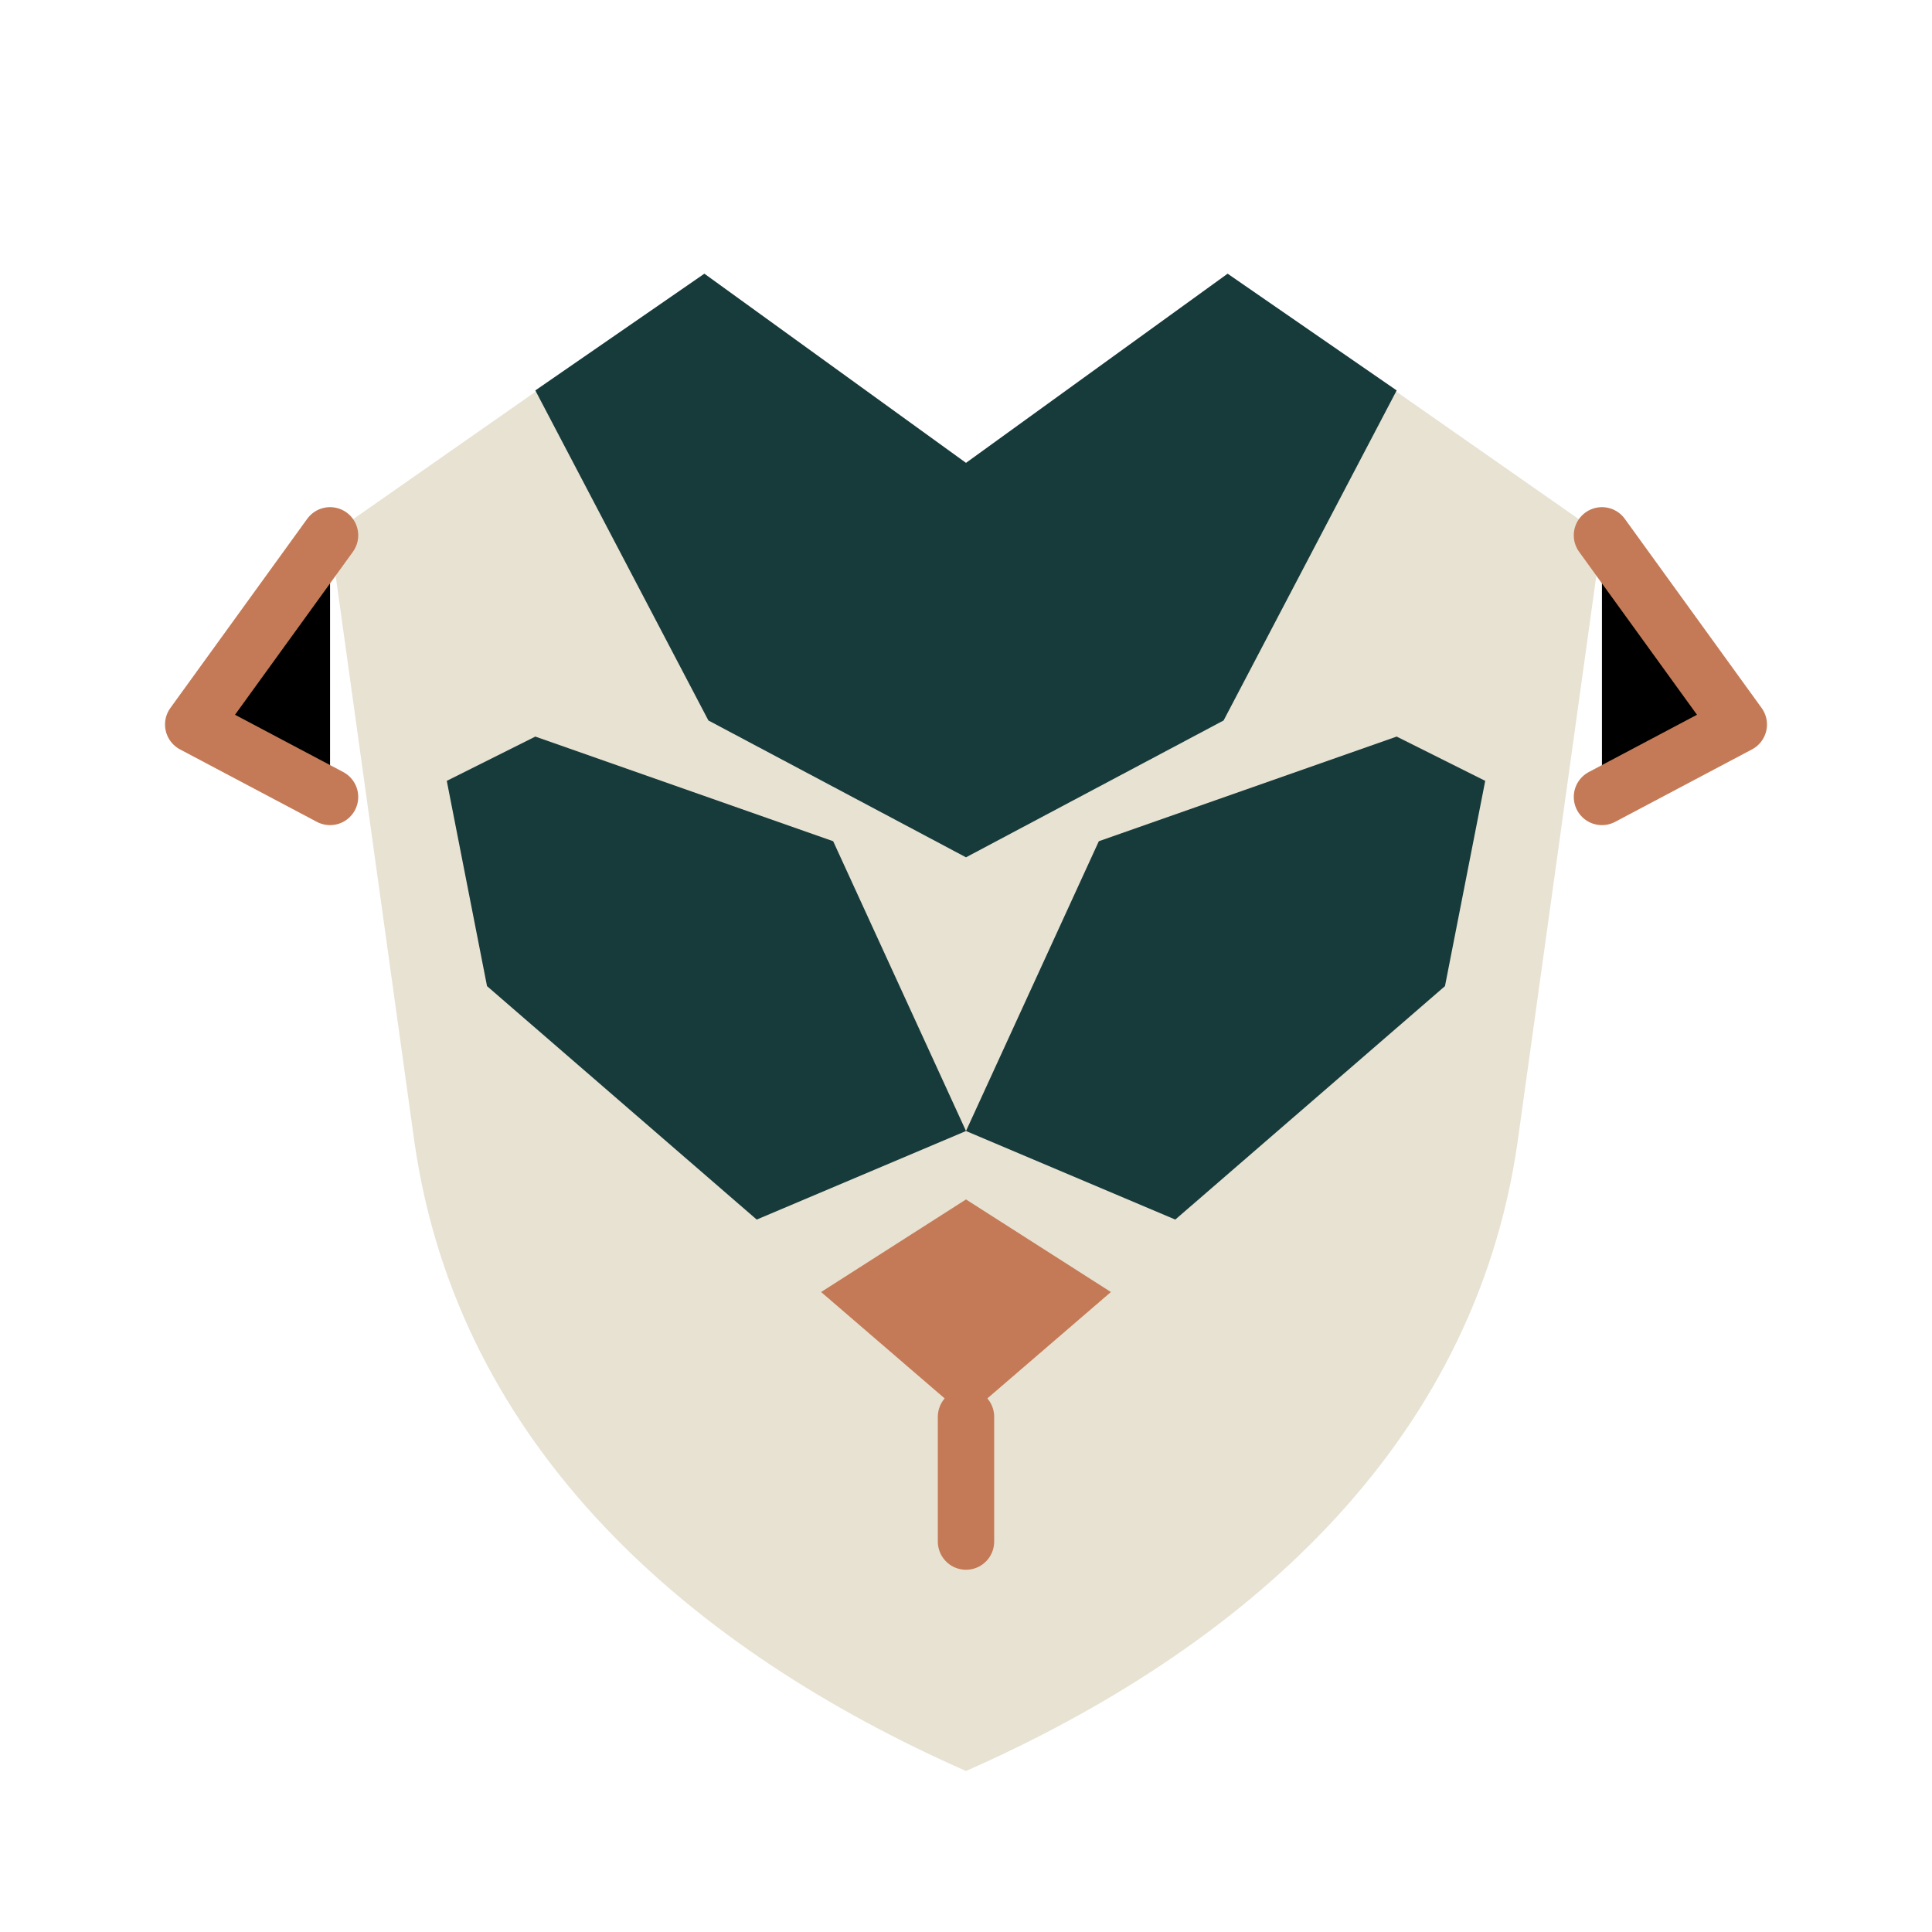
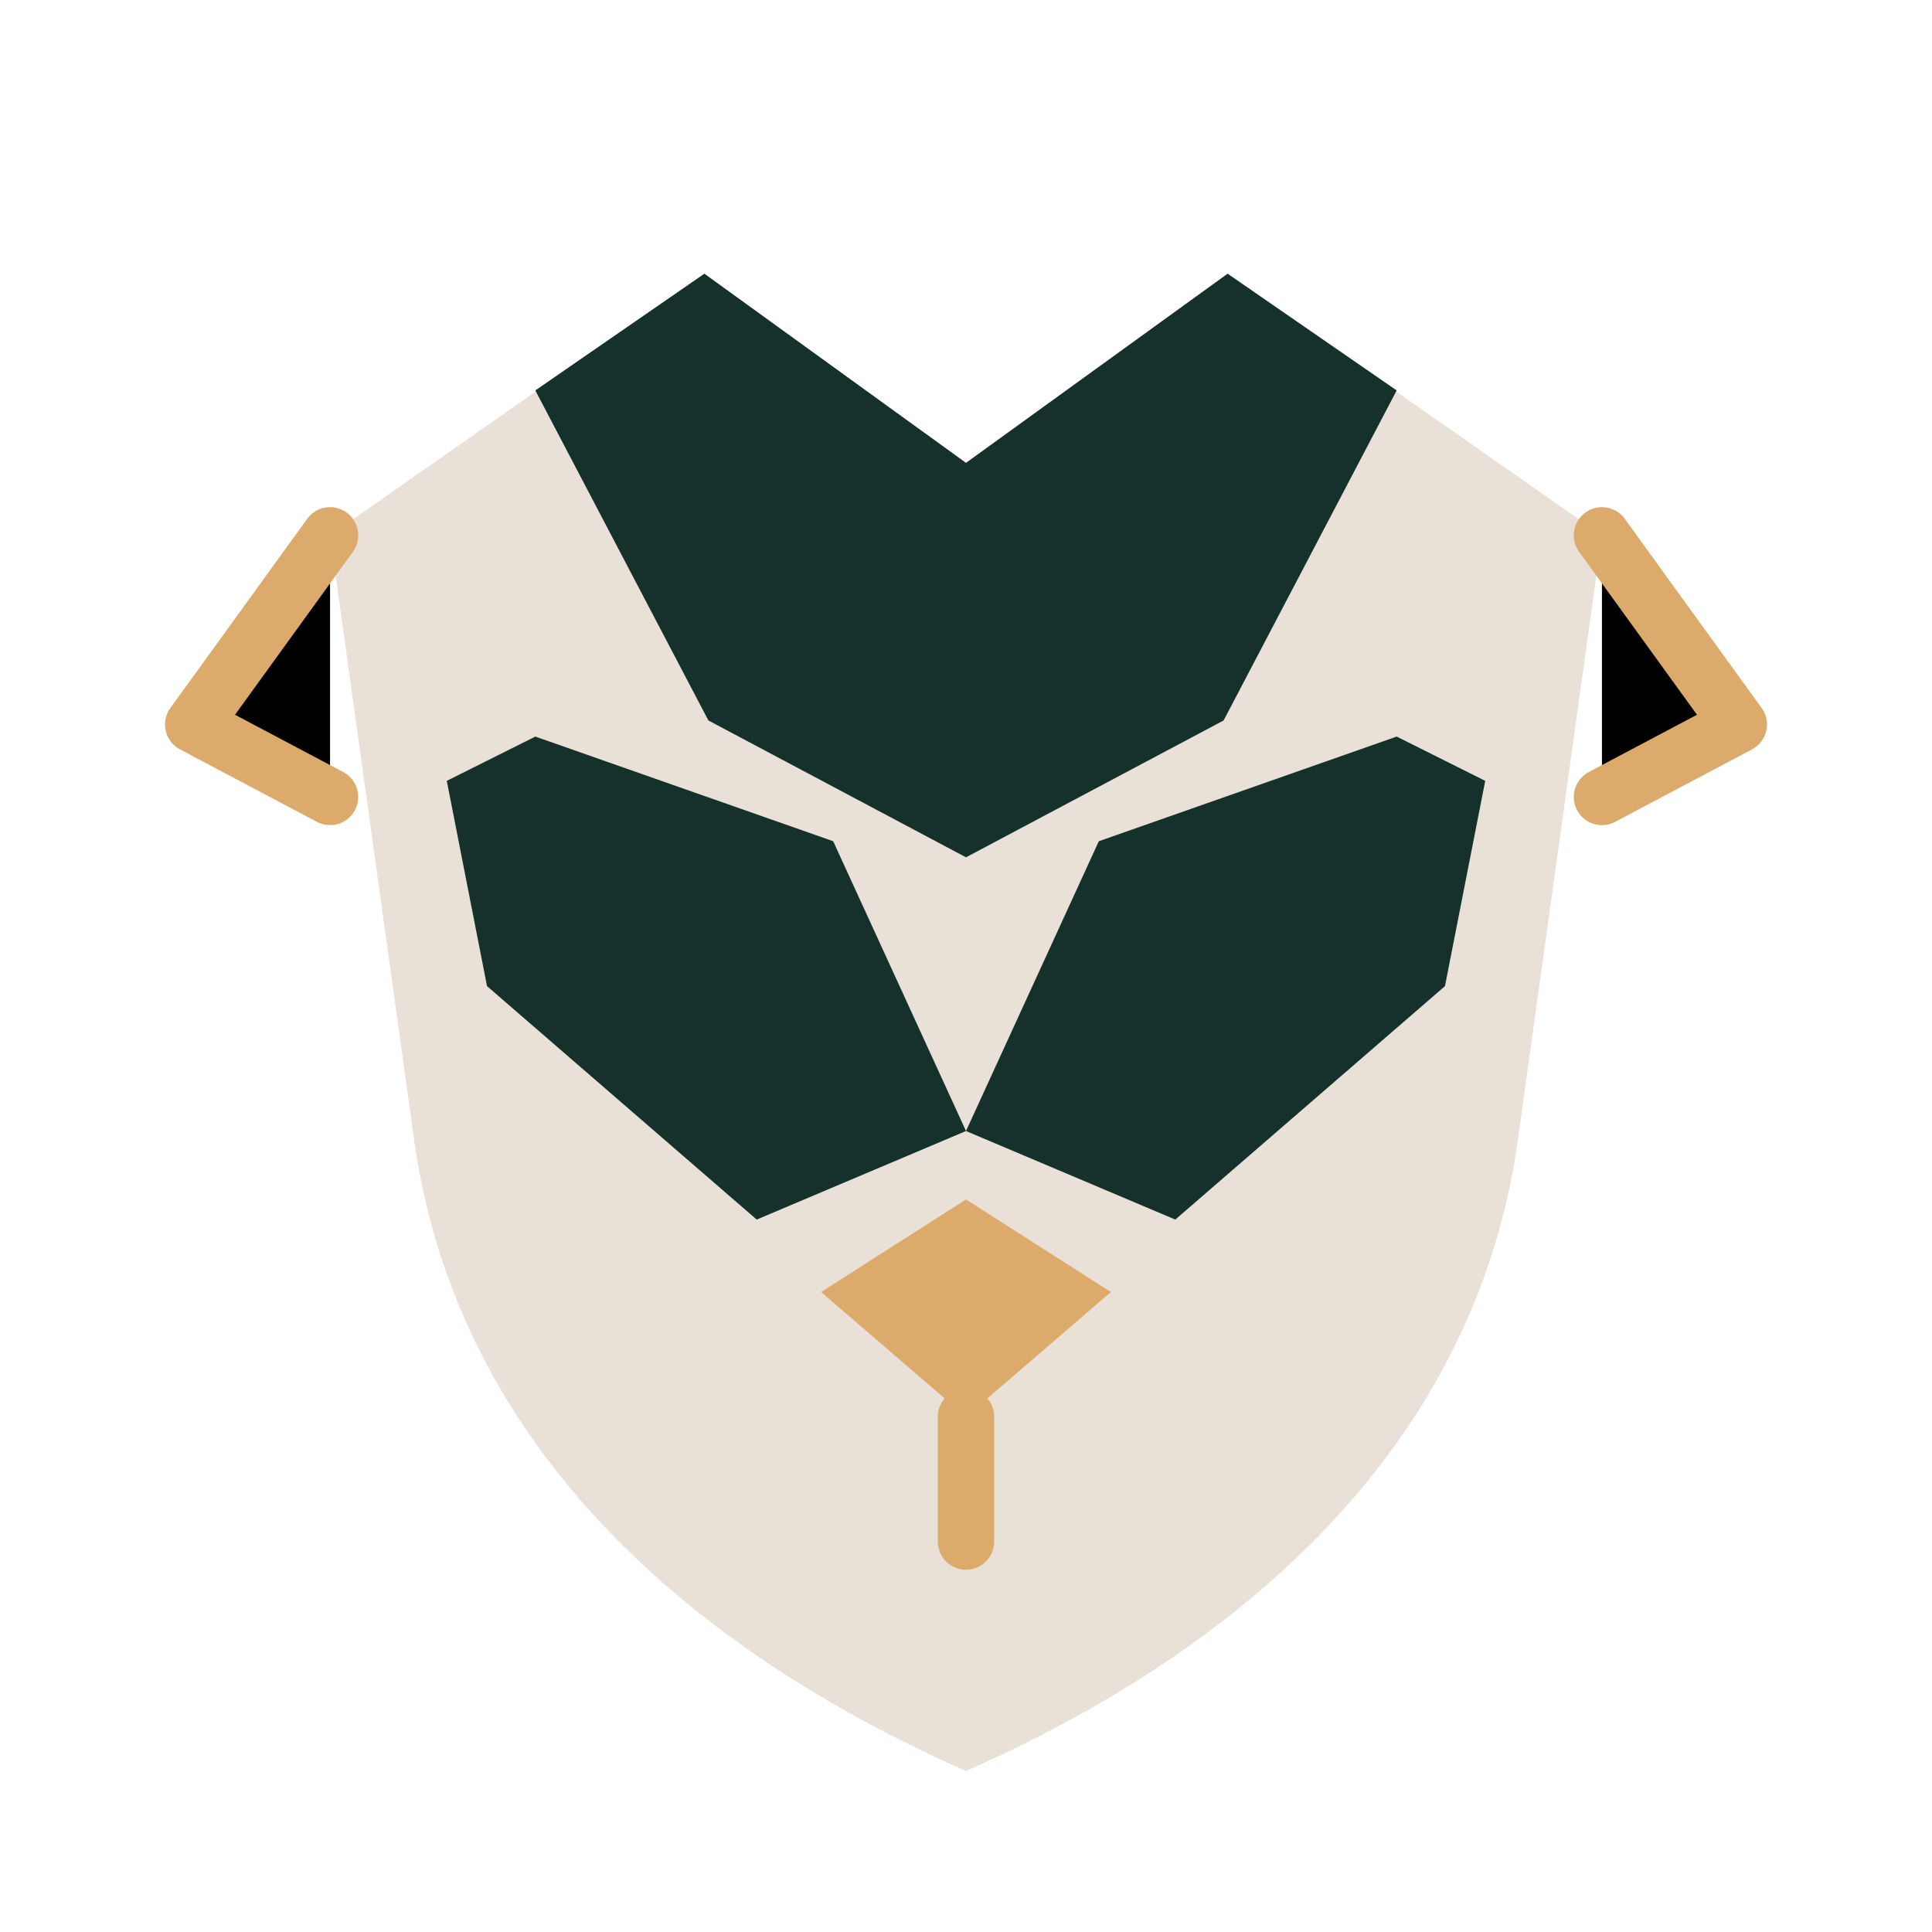
<svg xmlns="http://www.w3.org/2000/svg" viewBox="0 0 48 48" role="img" aria-labelledby="title">
-   <path d="M8.2 13.3 17.5 6.8l6.5 4.7 6.5-4.7 9.3 6.5-2.1 15.1C36.6 36 30.8 41 24 44c-6.8-3-12.6-8-13.7-15.6L8.2 13.3Z" fill="#E8E2D3" />
-   <path d="m17.5 6.8 6.5 4.7 6.5-4.7 4.2 2.9-4.3 8.2-6.4 3.4-6.4-3.4-4.3-8.2 4.2-2.9Z" fill="#173B3B" />
-   <path d="m13.3 18.3 7.4 2.6 3.3 7.2-5.2 2.2-6.7-5.8-1-5.1 2.2-1.1ZM34.7 18.3l-7.4 2.6-3.3 7.2 5.2 2.2 6.7-5.8 1-5.1-2.2-1.1Z" fill="#173B3B" />
-   <path d="m18.2 24.2 3.1 1.4-1.1 2.1-3.2-1.1 1.2-2.4Zm11.6 0-3.1 1.4 1.1 2.1 3.2-1.1-1.2-2.4Z" fill="#173B3B" />
-   <path d="m20.4 32.1 3.6-2.3 3.6 2.3-3.6 3.1-3.6-3.1Z" fill="#C47A56" />
-   <path d="M24 35.2v3.1M8.2 13.3 4.8 18l3.4 1.8M39.8 13.3l3.4 4.7-3.4 1.8" stroke="#C47A56" stroke-width="1.4" stroke-linecap="round" stroke-linejoin="round" />
+   <path d="M8.2 13.3 17.5 6.8l6.5 4.7 6.5-4.7 9.3 6.5-2.1 15.1C36.6 36 30.8 41 24 44c-6.8-3-12.6-8-13.7-15.6L8.2 13.3Z" fill="#E9E1D7" />
+   <path d="m17.5 6.8 6.5 4.7 6.5-4.7 4.2 2.9-4.3 8.2-6.4 3.4-6.4-3.4-4.3-8.2 4.2-2.9Z" fill="#16302B" />
+   <path d="m13.3 18.3 7.4 2.6 3.3 7.2-5.2 2.2-6.7-5.8-1-5.1 2.2-1.1ZM34.7 18.3l-7.4 2.6-3.3 7.2 5.2 2.2 6.7-5.8 1-5.1-2.2-1.1Z" fill="#16302B" />
+   <path d="m18.2 24.2 3.1 1.4-1.1 2.1-3.2-1.1 1.2-2.4Zm11.6 0-3.1 1.4 1.1 2.1 3.2-1.1-1.2-2.4Z" fill="#16302B" />
+   <path d="m20.4 32.1 3.6-2.3 3.6 2.3-3.6 3.1-3.6-3.1Z" fill="#DCAB6B" />
+   <path d="M24 35.2v3.1M8.2 13.3 4.8 18l3.4 1.8M39.8 13.3l3.4 4.7-3.4 1.8" stroke="#DCAB6B" stroke-width="1.4" stroke-linecap="round" stroke-linejoin="round" />
</svg>
